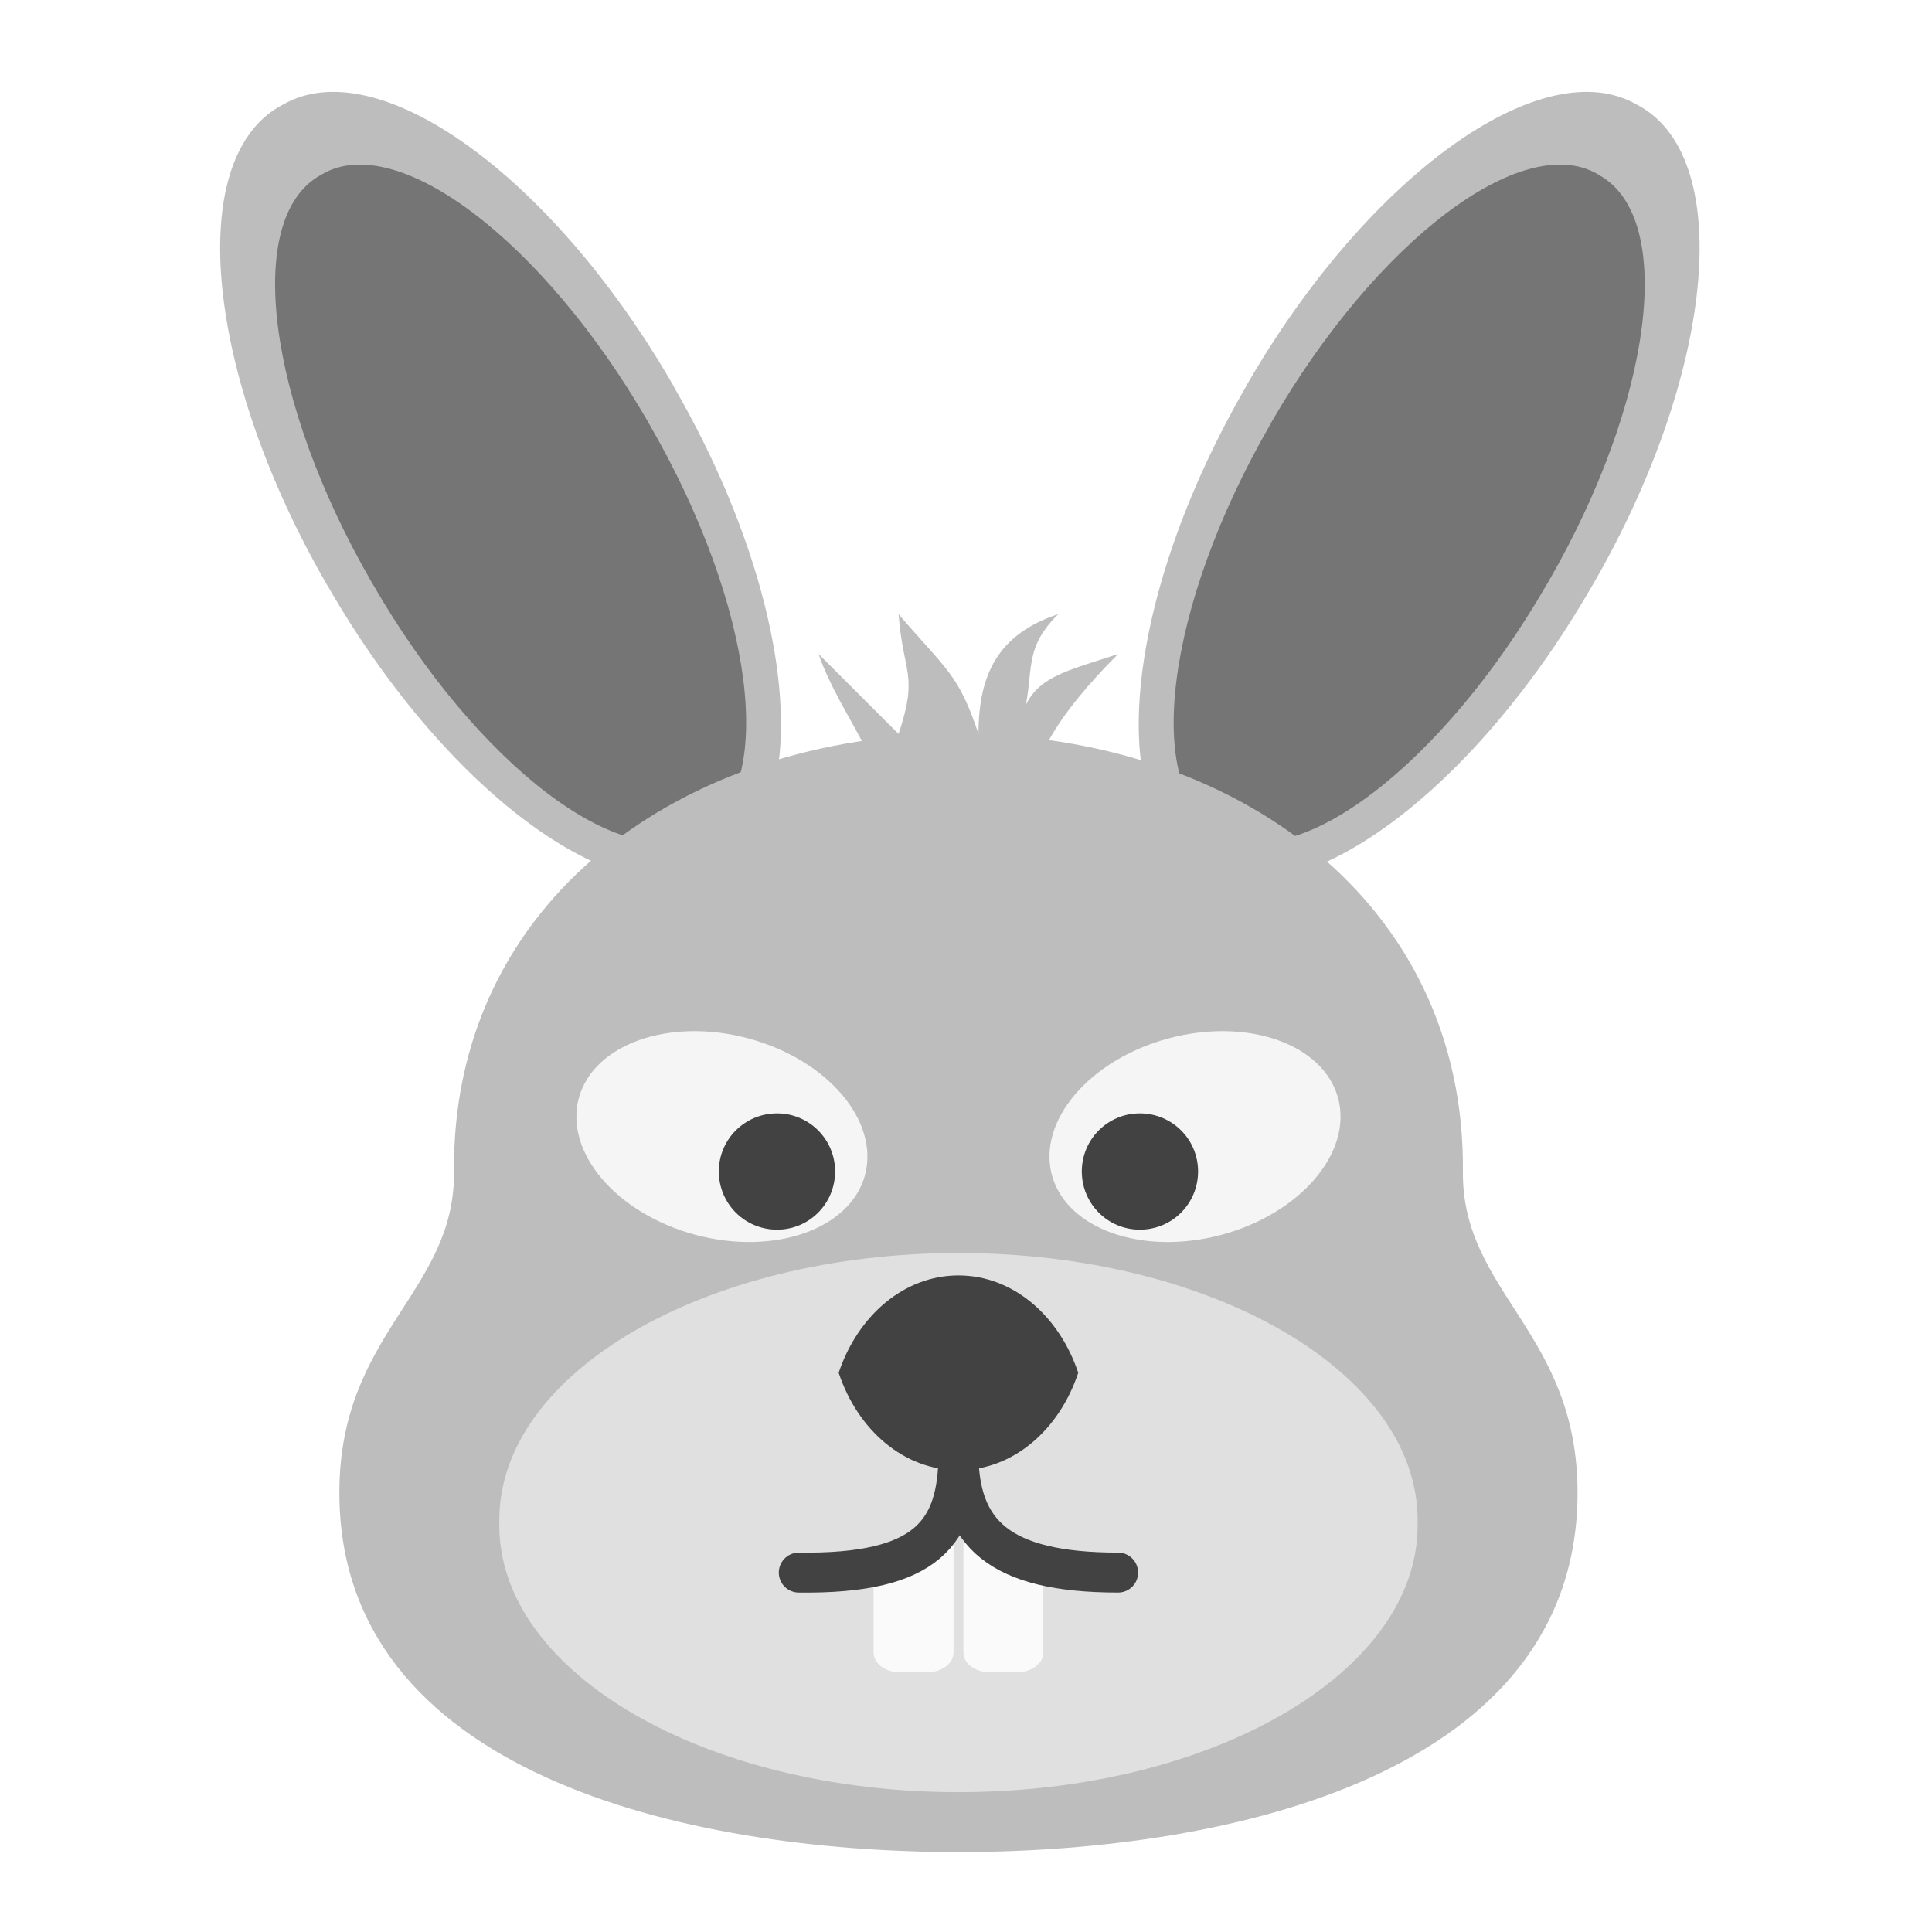
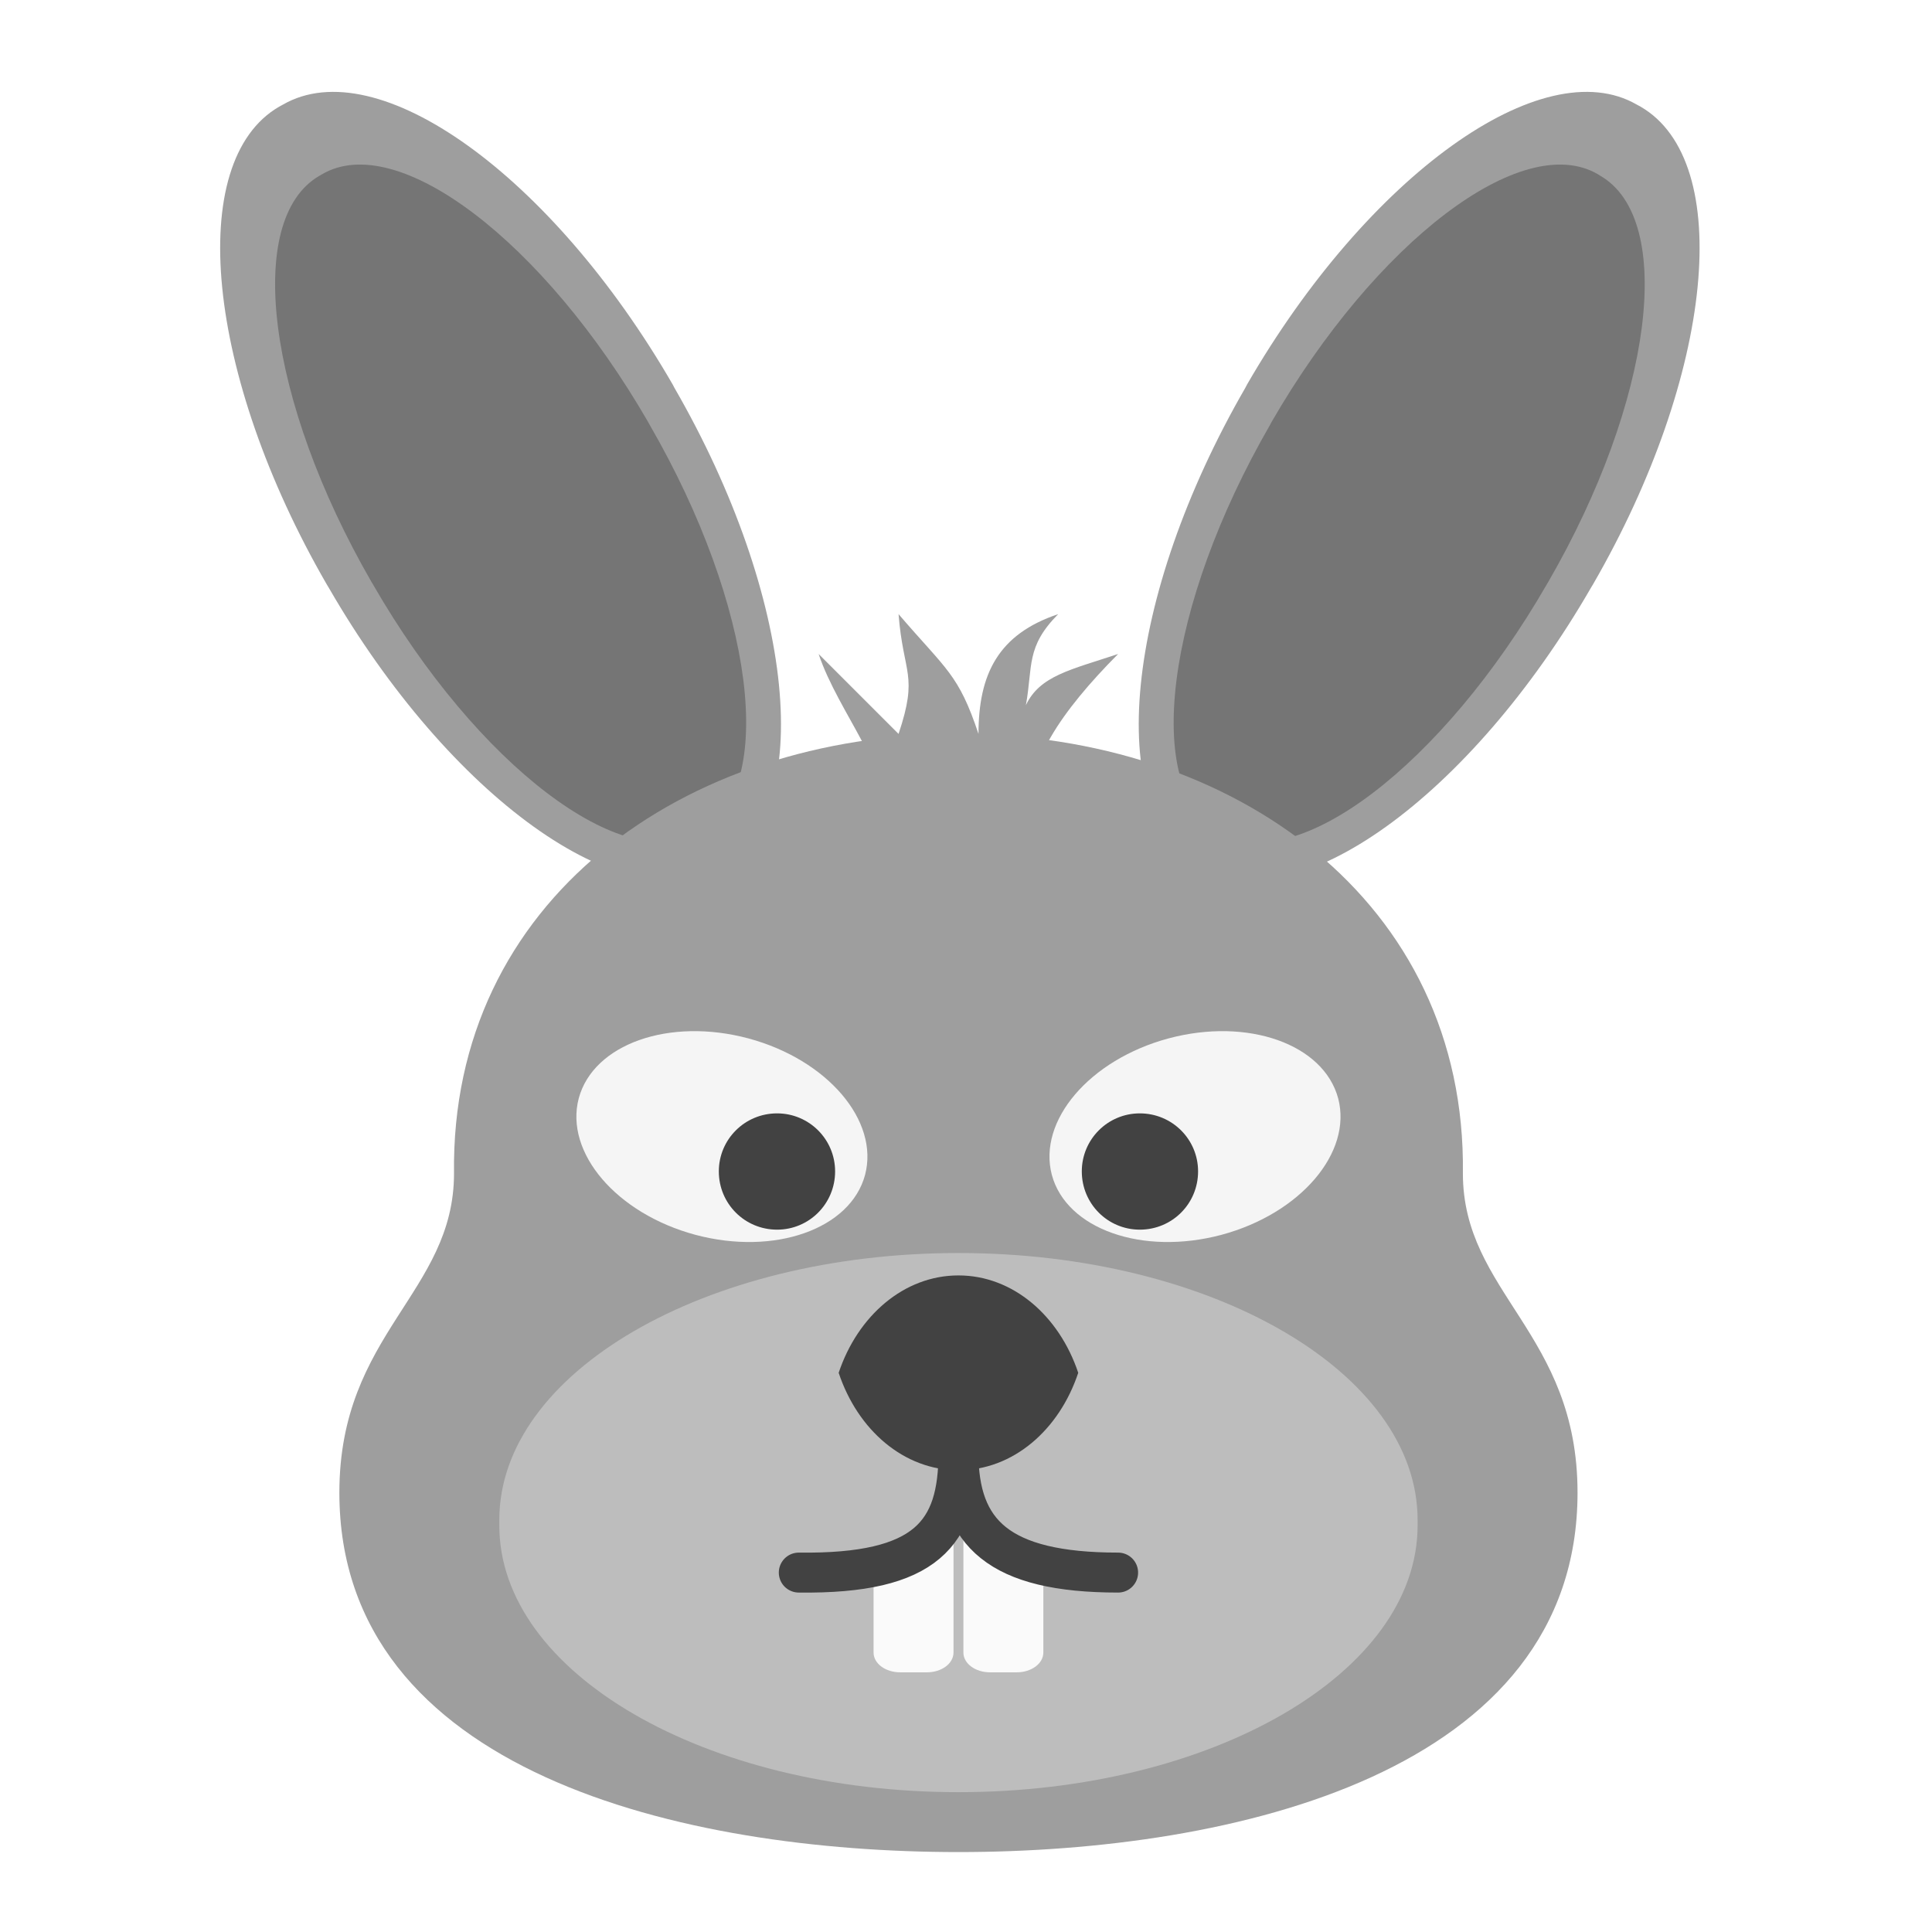
<svg xmlns="http://www.w3.org/2000/svg" width="32px" height="32px" viewBox="0 0 32 32" version="1.1">
  <g id="surface1">
-     <path style=" stroke:none;fill-rule:nonzero;fill:rgb(74.118%,74.118%,74.118%);fill-opacity:1;" d="M 4.625 1.766 L 4.684 1.734 C 6.25 0.828 9.141 2.906 11.141 6.367 L 11.172 6.426 C 13.172 9.891 13.523 13.434 11.957 14.336 L 11.902 14.371 C 10.336 15.273 7.445 13.199 5.445 9.734 L 5.41 9.676 C 3.41 6.211 3.059 2.672 4.625 1.766 Z M 4.625 1.766 " />
+     <path style=" stroke:none;fill-rule:nonzero;fill:rgb(61.961%,61.961%,61.961%);fill-opacity:1;" d="M 14.883 10.172 C 14.961 11.176 15.215 11.164 14.883 12.156 L 13.559 10.832 C 13.891 11.824 14.836 12.855 14.551 13.48 L 14.559 13.48 C 14.555 13.508 14.551 13.535 14.551 13.562 C 14.551 13.973 15.141 14.305 15.875 14.305 C 16.609 14.305 17.199 13.973 17.199 13.562 C 17.199 13.535 17.195 13.508 17.191 13.48 L 17.199 13.48 C 17.191 13.469 17.188 13.457 17.18 13.441 C 17.176 13.418 17.164 13.395 17.152 13.367 C 16.941 12.711 17.582 11.773 18.52 10.832 C 17.734 11.094 17.223 11.191 16.992 11.68 C 17.109 11.035 16.988 10.715 17.527 10.172 C 16.535 10.504 16.207 11.164 16.207 12.156 C 15.875 11.164 15.684 11.105 14.883 10.172 Z M 14.883 10.172 " />
+     <path style=" stroke:none;fill-rule:nonzero;fill:rgb(61.961%,61.961%,61.961%);fill-opacity:1;" d="M 4.625 1.766 L 4.684 1.734 C 6.25 0.828 9.141 2.906 11.141 6.367 L 11.172 6.426 C 13.172 9.891 13.523 13.434 11.957 14.336 L 11.902 14.371 C 10.336 15.273 7.445 13.199 5.445 9.734 L 5.41 9.676 C 3.41 6.211 3.059 2.672 4.625 1.766 Z M 4.625 1.766 " />
    <path style=" stroke:none;fill-rule:nonzero;fill:rgb(45.882%,45.882%,45.882%);fill-opacity:1;" d="M 5.293 2.91 L 5.34 2.883 C 6.59 2.16 9.008 4 10.734 6.988 L 10.762 7.039 C 12.492 10.031 12.875 13.043 11.621 13.766 L 11.578 13.793 C 10.324 14.516 7.906 12.676 6.18 9.684 L 6.152 9.637 C 4.426 6.645 4.039 3.633 5.293 2.91 Z M 5.293 2.91 " />
-     <path style=" stroke:none;fill-rule:nonzero;fill:rgb(74.118%,74.118%,74.118%);fill-opacity:1;" d="M 27.172 1.766 L 27.113 1.734 C 25.551 0.828 22.656 2.906 20.656 6.367 L 20.625 6.426 C 18.625 9.891 18.273 13.434 19.84 14.336 L 19.895 14.371 C 21.461 15.273 24.352 13.199 26.352 9.734 L 26.387 9.676 C 28.387 6.211 28.738 2.672 27.172 1.766 Z M 27.172 1.766 " />
+     <path style=" stroke:none;fill-rule:nonzero;fill:rgb(61.961%,61.961%,61.961%);fill-opacity:1;" d="M 27.172 1.766 L 27.113 1.734 C 25.551 0.828 22.656 2.906 20.656 6.367 L 20.625 6.426 C 18.625 9.891 18.273 13.434 19.84 14.336 L 19.895 14.371 C 21.461 15.273 24.352 13.199 26.352 9.734 L 26.387 9.676 C 28.387 6.211 28.738 2.672 27.172 1.766 Z M 27.172 1.766 " />
    <path style=" stroke:none;fill-rule:nonzero;fill:rgb(45.882%,45.882%,45.882%);fill-opacity:1;" d="M 26.504 2.91 L 26.461 2.883 C 25.207 2.16 22.789 4 21.062 6.988 L 21.035 7.039 C 19.309 10.031 18.922 13.043 20.176 13.766 L 20.223 13.793 C 21.473 14.516 23.891 12.676 25.617 9.684 L 25.645 9.637 C 27.375 6.645 27.758 3.633 26.504 2.91 Z M 26.504 2.91 " />
-     <path style=" stroke:none;fill-rule:nonzero;fill:rgb(74.118%,74.118%,74.118%);fill-opacity:1;" d="M 15.875 12.156 C 11.316 12.156 7.461 14.926 7.52 19.434 C 7.52 21.418 5.621 22.078 5.621 24.723 C 5.621 29.355 11.316 30.676 15.875 30.676 C 20.434 30.676 26.129 29.355 26.129 24.723 C 26.129 22.078 24.23 21.418 24.23 19.434 C 24.289 14.926 20.434 12.156 15.875 12.156 Z M 15.875 12.156 " />
-     <path style=" stroke:none;fill-rule:nonzero;fill:rgb(87.843%,87.843%,87.843%);fill-opacity:1;" d="M 15.875 20.754 C 20.074 20.754 23.48 22.734 23.48 25.176 L 23.48 25.266 C 23.48 27.707 20.074 29.684 15.875 29.684 C 11.676 29.684 8.27 27.707 8.27 25.266 L 8.27 25.176 C 8.27 22.734 11.676 20.754 15.875 20.754 Z M 15.875 20.754 " />
+     <path style=" stroke:none;fill-rule:nonzero;fill:rgb(61.961%,61.961%,61.961%);fill-opacity:1;" d="M 15.875 12.156 C 11.316 12.156 7.461 14.926 7.52 19.434 C 7.52 21.418 5.621 22.078 5.621 24.723 C 5.621 29.355 11.316 30.676 15.875 30.676 C 20.434 30.676 26.129 29.355 26.129 24.723 C 26.129 22.078 24.23 21.418 24.23 19.434 C 24.289 14.926 20.434 12.156 15.875 12.156 Z M 15.875 12.156 " />
+     <path style=" stroke:none;fill-rule:nonzero;fill:rgb(74.118%,74.118%,74.118%);fill-opacity:1;" d="M 15.875 20.754 C 20.074 20.754 23.48 22.734 23.48 25.176 L 23.48 25.266 C 23.48 27.707 20.074 29.684 15.875 29.684 C 11.676 29.684 8.27 27.707 8.27 25.266 L 8.27 25.176 C 8.27 22.734 11.676 20.754 15.875 20.754 Z M 15.875 20.754 " />
    <path style=" stroke:none;fill-rule:nonzero;fill:rgb(98.039%,98.039%,98.039%);fill-opacity:1;" d="M 14.469 25.715 L 14.469 27.371 C 14.469 27.555 14.668 27.699 14.91 27.699 L 15.352 27.699 C 15.594 27.699 15.793 27.555 15.793 27.371 L 15.793 25.055 Z M 14.469 25.715 " />
    <path style=" stroke:none;fill-rule:nonzero;fill:rgb(96.078%,96.078%,96.078%);fill-opacity:0.996;" d="M 19.355 17.199 C 18.047 17.551 17.184 18.562 17.422 19.461 C 17.664 20.359 18.922 20.801 20.23 20.453 C 21.539 20.102 22.402 19.09 22.164 18.191 C 21.922 17.293 20.668 16.848 19.355 17.199 Z M 19.355 17.199 " />
    <path style=" stroke:none;fill-rule:nonzero;fill:rgb(25.882%,25.882%,25.882%);fill-opacity:0.996;" d="M 18.879 18.441 C 18.348 18.441 17.918 18.871 17.918 19.402 C 17.918 19.938 18.348 20.367 18.879 20.367 C 19.414 20.367 19.844 19.938 19.844 19.402 C 19.844 18.871 19.414 18.441 18.879 18.441 Z M 18.879 18.441 " />
-     <path style=" stroke:none;fill-rule:nonzero;fill:rgb(74.118%,74.118%,74.118%);fill-opacity:1;" d="M 14.551 13.48 C 14.836 12.855 13.891 11.824 13.559 10.832 L 14.883 12.156 C 15.215 11.164 14.961 11.176 14.883 10.172 C 15.684 11.105 15.875 11.164 16.207 12.156 C 16.207 11.164 16.535 10.504 17.527 10.172 C 16.867 10.832 17.199 11.164 16.867 12.156 C 16.969 11.23 17.527 11.164 18.52 10.832 C 17.527 11.824 16.867 12.816 17.199 13.48 Z M 14.551 13.48 " />
    <path style=" stroke:none;fill-rule:nonzero;fill:rgb(25.882%,25.882%,25.882%);fill-opacity:1;" d="M 15.875 21.125 C 14.973 21.125 14.207 21.793 13.891 22.738 C 14.207 23.688 14.973 24.352 15.875 24.352 C 16.777 24.352 17.543 23.688 17.859 22.738 C 17.543 21.793 16.777 21.125 15.875 21.125 Z M 15.875 21.125 " />
    <path style=" stroke:none;fill-rule:nonzero;fill:rgb(98.039%,98.039%,98.039%);fill-opacity:1;" d="M 15.957 25.055 L 15.957 27.371 C 15.957 27.555 16.156 27.699 16.398 27.699 L 16.84 27.699 C 17.082 27.699 17.281 27.555 17.281 27.371 L 17.281 25.715 Z M 15.957 25.055 " />
    <path style="fill:none;stroke-width:10.59;stroke-linecap:round;stroke-linejoin:round;stroke:rgb(25.882%,25.882%,25.882%);stroke-opacity:1;stroke-miterlimit:4;" d="M 211.688 201.75 C 245.75 202.188 254 191.188 254 170 C 254 191.188 264.562 201.75 296.312 201.75 " transform="matrix(0.0625,0,0,0.0625,0,13.4375)" />
    <path style=" stroke:none;fill-rule:nonzero;fill:rgb(96.078%,96.078%,96.078%);fill-opacity:0.996;" d="M 12.395 17.199 C 13.703 17.551 14.566 18.562 14.328 19.461 C 14.086 20.359 12.828 20.801 11.52 20.453 C 10.211 20.102 9.348 19.09 9.586 18.191 C 9.828 17.293 11.082 16.848 12.395 17.199 Z M 12.395 17.199 " />
    <path style=" stroke:none;fill-rule:nonzero;fill:rgb(25.882%,25.882%,25.882%);fill-opacity:0.996;" d="M 12.871 18.441 C 13.402 18.441 13.832 18.871 13.832 19.402 C 13.832 19.938 13.402 20.367 12.871 20.367 C 12.336 20.367 11.906 19.938 11.906 19.402 C 11.906 18.871 12.336 18.441 12.871 18.441 Z M 12.871 18.441 " />
  </g>
</svg>
